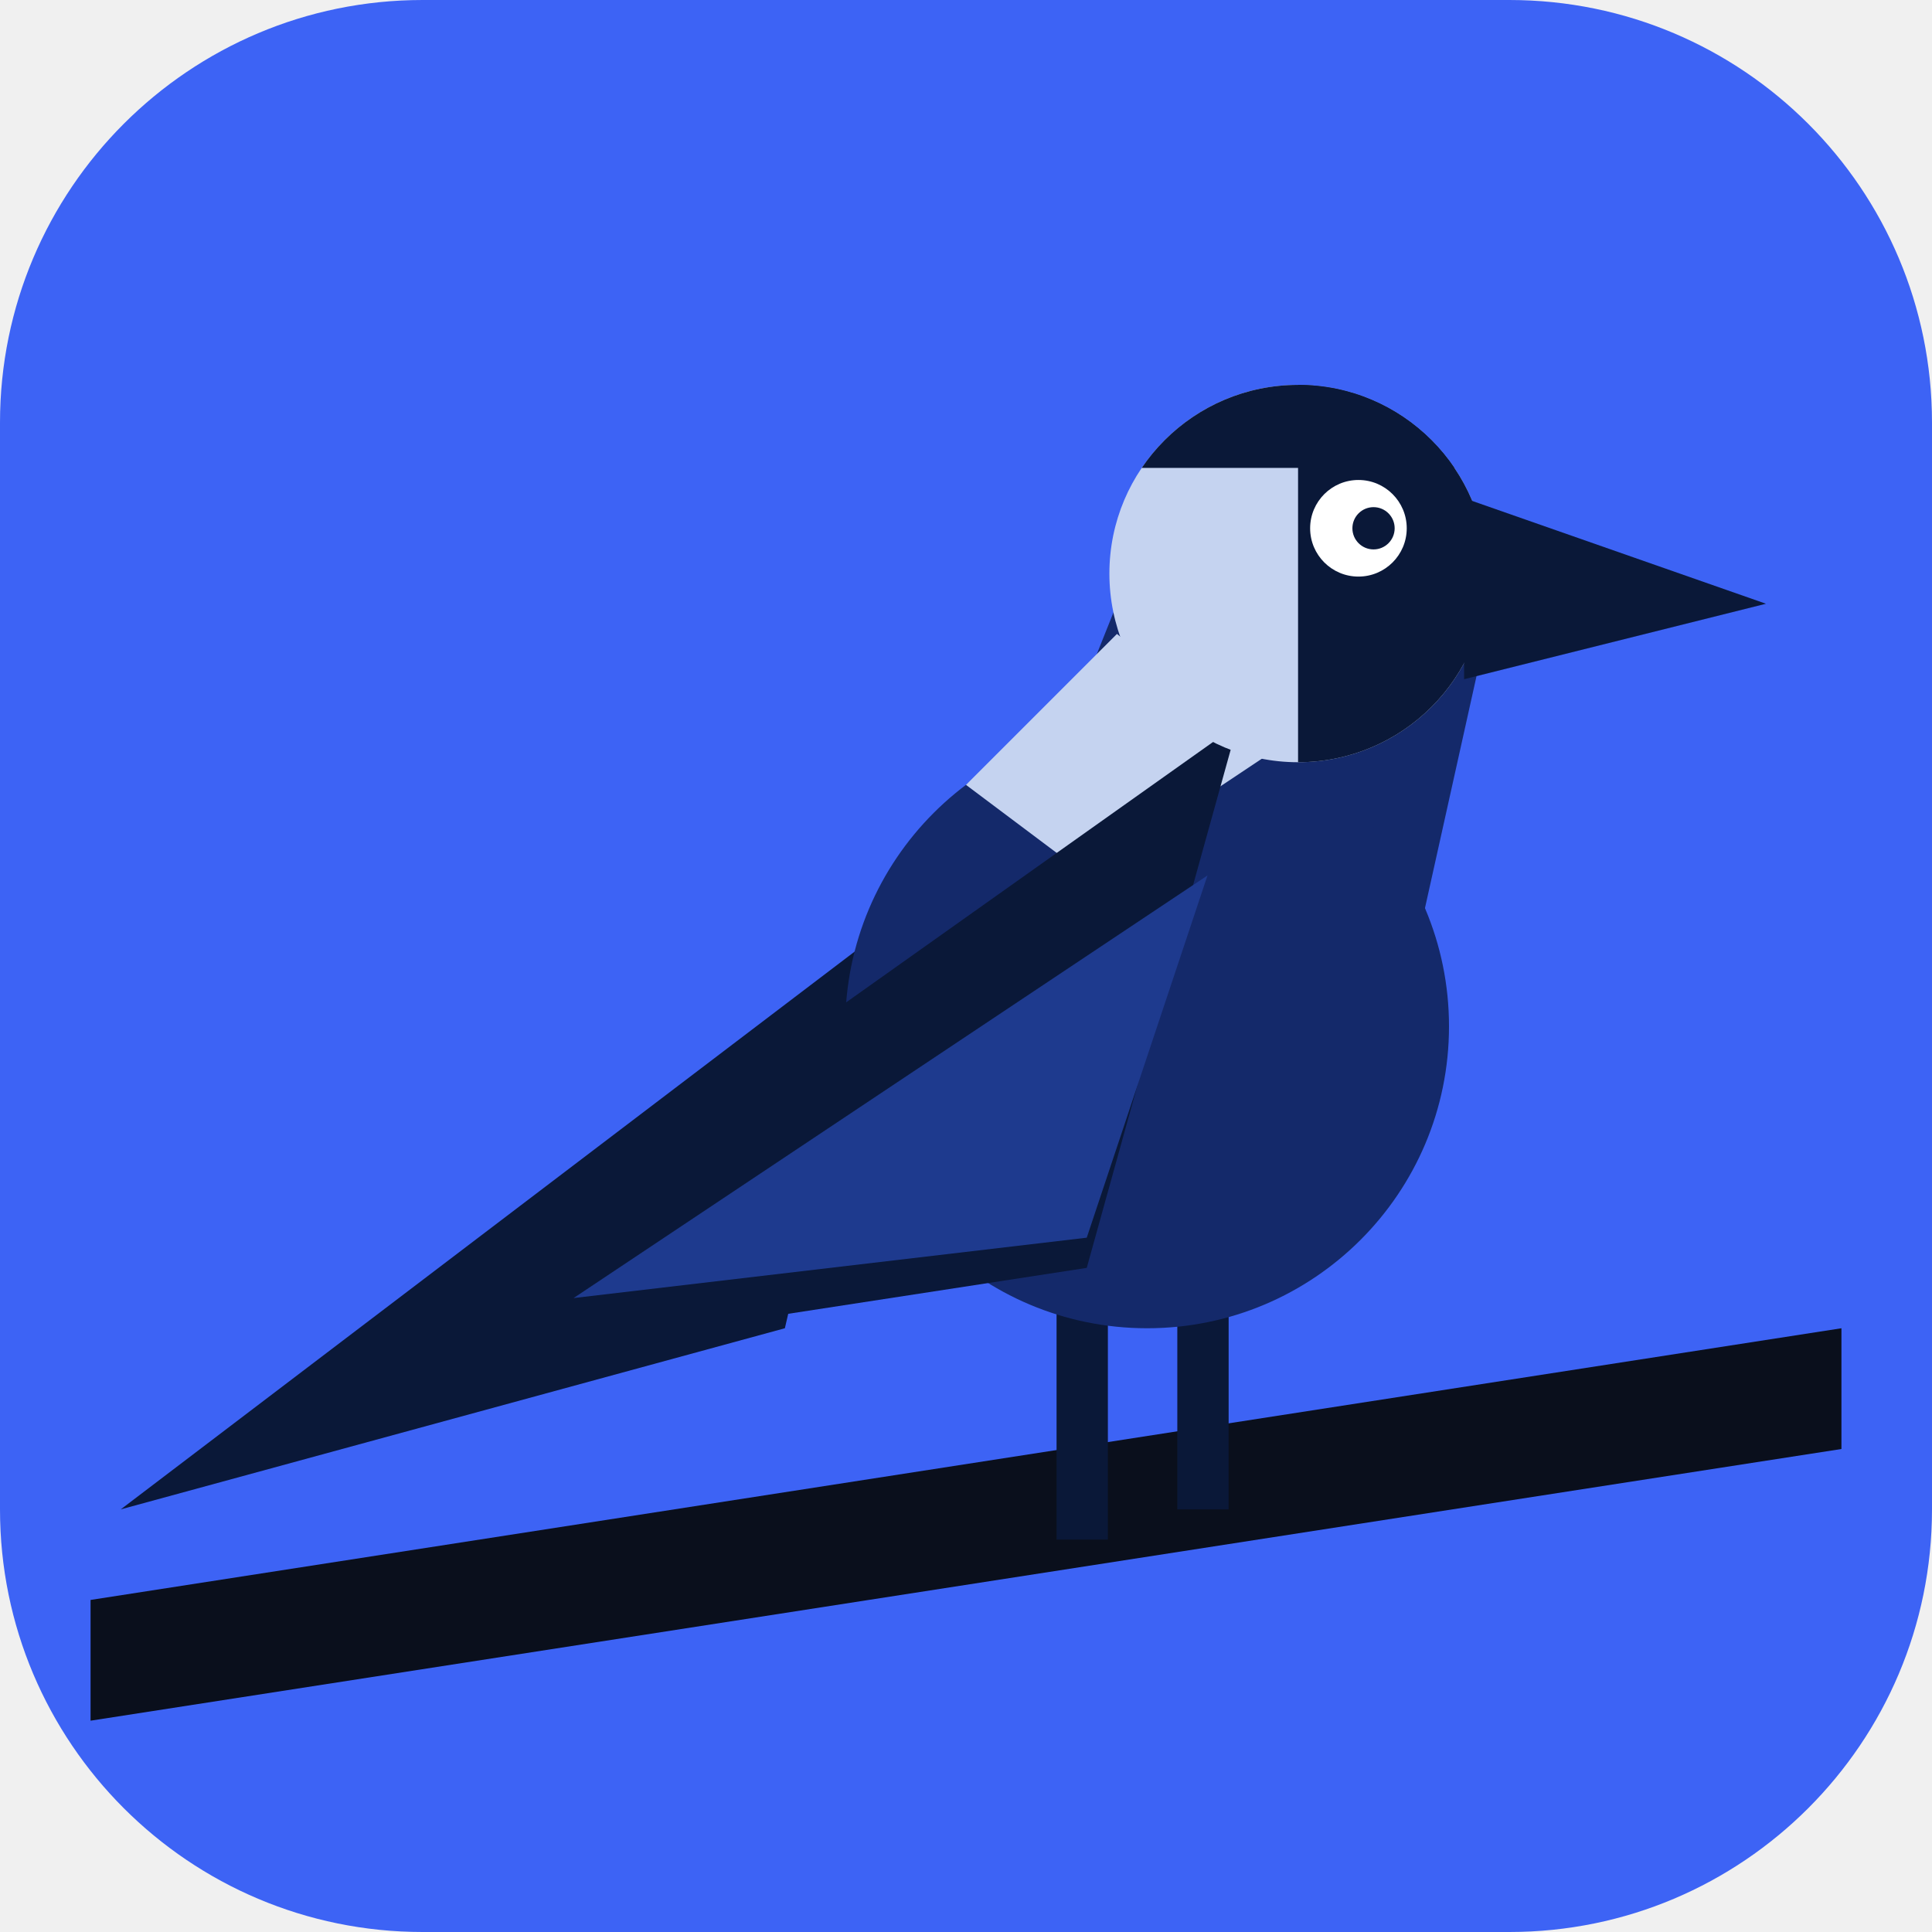
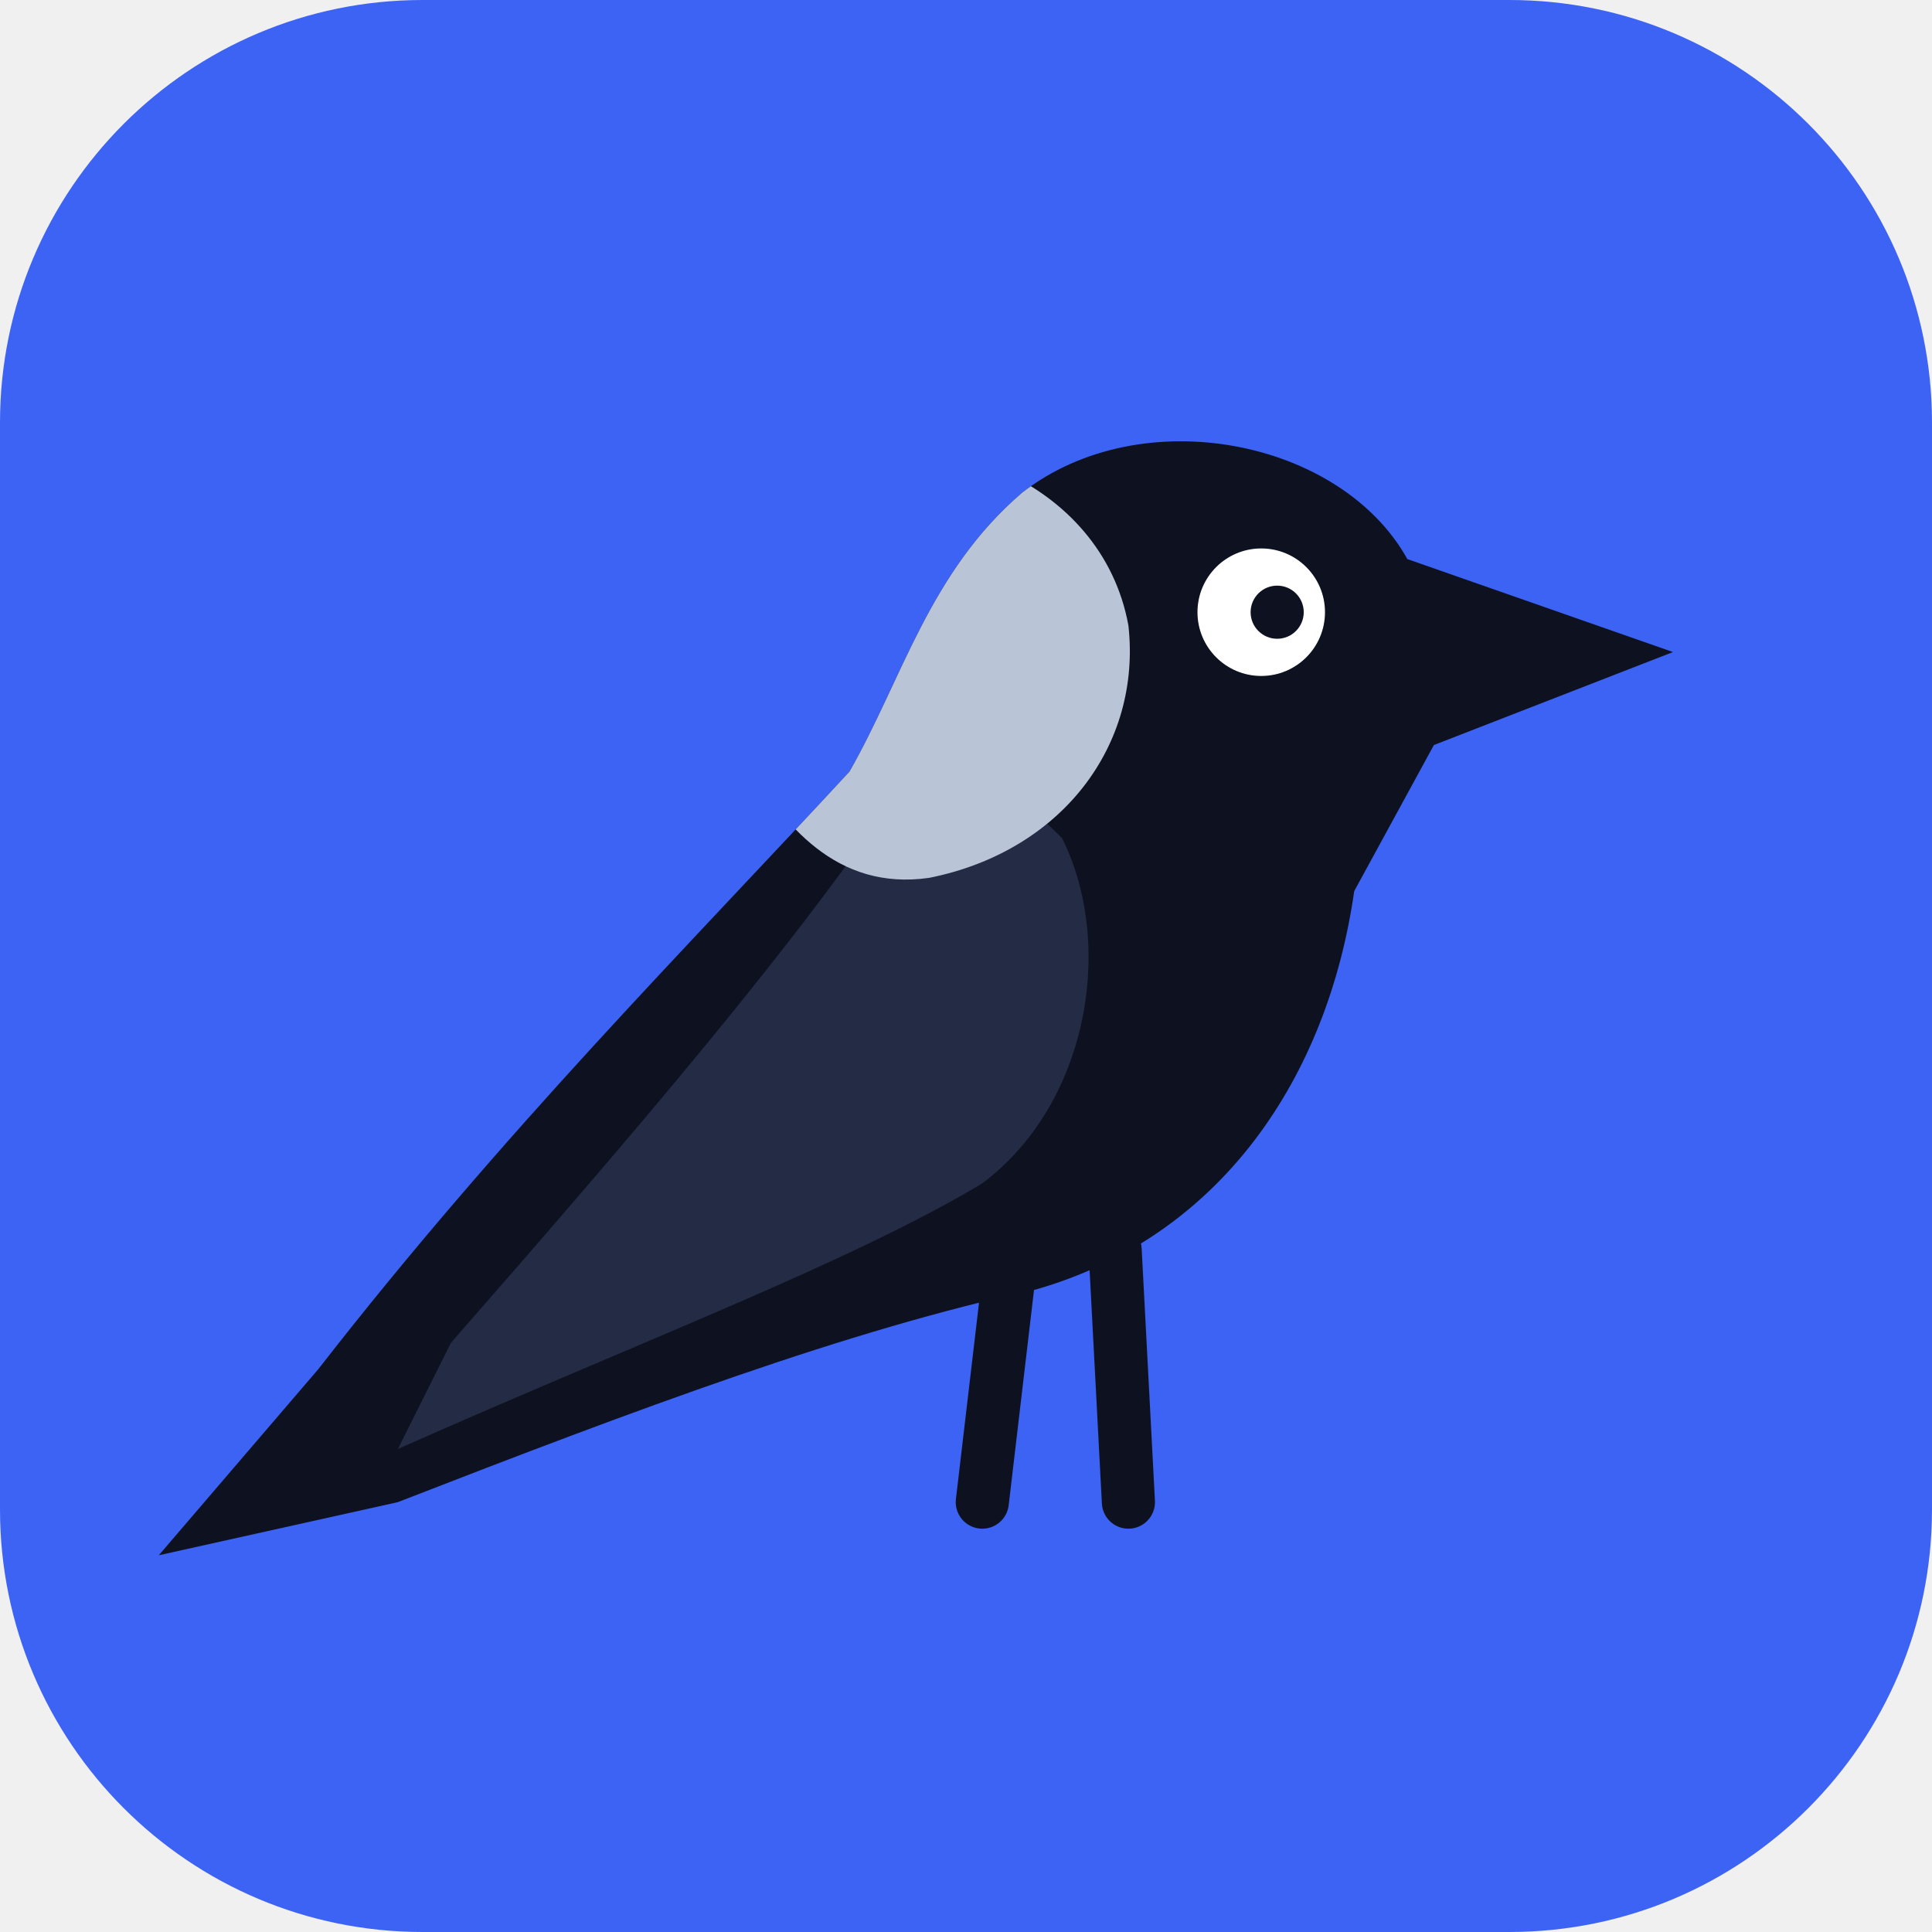
<svg xmlns="http://www.w3.org/2000/svg" viewBox="0 0 128 128" role="img" aria-label="jackdaw">
-   <clipPath id="mh">
-     <circle cx="86" cy="38" r="12.5" />
-   </clipPath>
  <rect width="128" height="128" rx="28" fill="#3D63F5" />
-   <polygon points="6,106 122,88 122,96 6,114" fill="#0A0F1C" />
-   <rect x="70" y="86" width="3.4" height="16" fill="#0A1838" />
-   <rect x="78" y="86" width="3.4" height="14" fill="#0A1838" />
-   <polygon points="58,62 8,100 52,88" fill="#0A1838" />
-   <polygon points="74,40 98,44 94,62 66,60" fill="#14296A" />
-   <circle cx="76" cy="68" r="20" fill="#14296A" />
-   <polygon points="74,42 84,50 72,58 64,52" fill="#C5D3F0" />
-   <polygon points="82,48 20,92 72,84" fill="#0A1838" />
-   <polygon points="80,58 38,86 72,82" fill="#1E3A8E" />
-   <circle cx="86" cy="38" r="12.5" fill="#C5D3F0" />
-   <g clip-path="url(#mh)">
-     <rect x="86" y="20" width="20" height="40" fill="#0A1838" />
-     <rect x="66" y="20" width="40" height="11" fill="#0A1838" />
+   <g transform="translate(7 8) scale(0.88)">
+     <clipPath id="b">
+       <path d="M118 40 L98 33 C93 24 78 21 69 28 C62 34 60 42 56 49 C44 62 30 76 16 94 L4 108 L22 104 C40 97 56 91 70 88 C84 84 92 72 94 58 L100 47 Z" />
+     </clipPath>
+     <path d="M68 87 L66 104 M76 85 L77 104" stroke="#0E1220" stroke-width="4" stroke-linecap="round" fill="none" />
+     <path d="M118 40 L98 33 C93 24 78 21 69 28 C62 34 60 42 56 49 C44 62 30 76 16 94 L4 108 L22 104 C40 97 56 91 70 88 C84 84 92 72 94 58 L100 47 Z" fill="#0E1220" />
+     <path d="M60 50 C52 62 40 76 26 92 L22 100 C40 92 56 86 66 80 C74 74 76 62 72 54 C68 50 64 48 60 50 Z" fill="#232B45" clip-path="url(#b)" />
+     <path d="M52 26 C62 22 75 27 77 38 C78 47 72 55 62 57 C55 58 51 53 48 48 Z" fill="#B9C4D6" clip-path="url(#b)" />
+     <circle cx="87" cy="37" r="4.8" fill="#FFFFFF" />
+     <circle cx="88.2" cy="37" r="2" fill="#0E1220" />
  </g>
-   <polygon points="97,33 117,40 97,45" fill="#0A1838" />
-   <circle cx="90" cy="35" r="3.2" fill="#FFFFFF" />
-   <circle cx="91" cy="35" r="1.4" fill="#0A1838" />
</svg>
